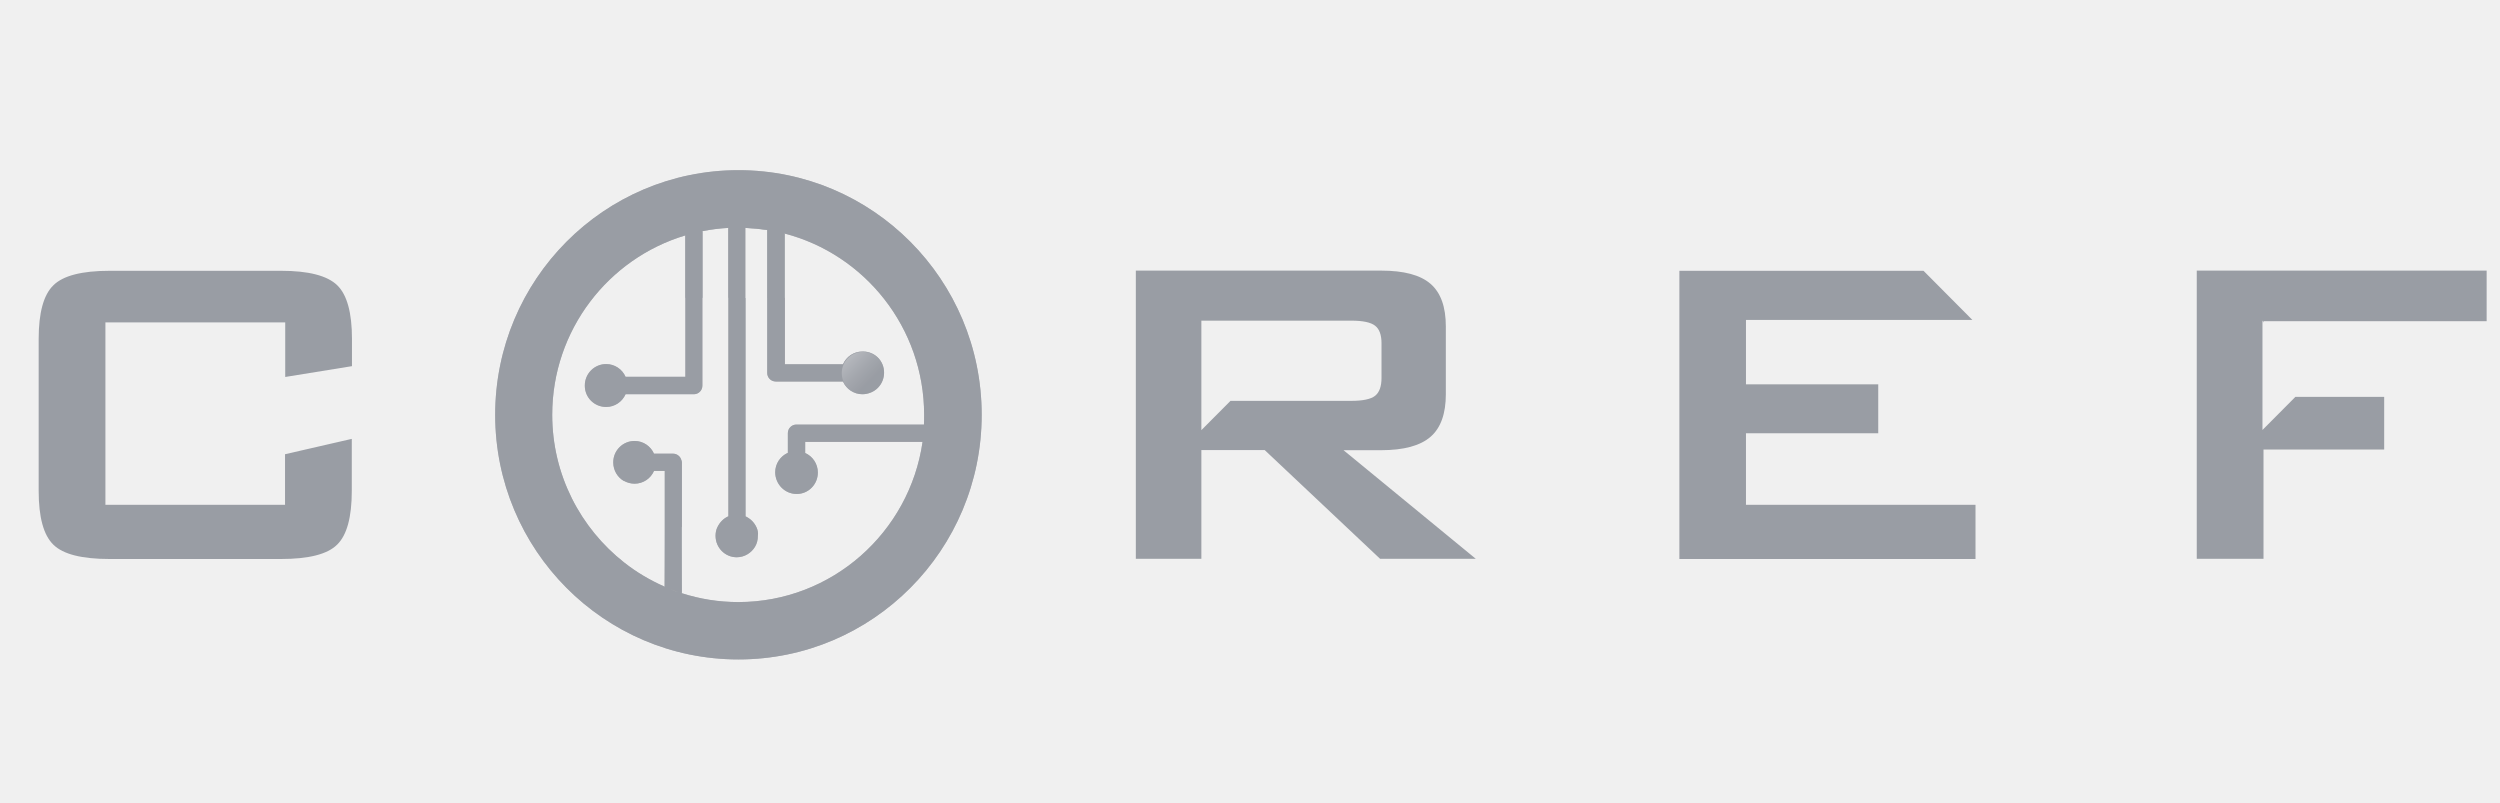
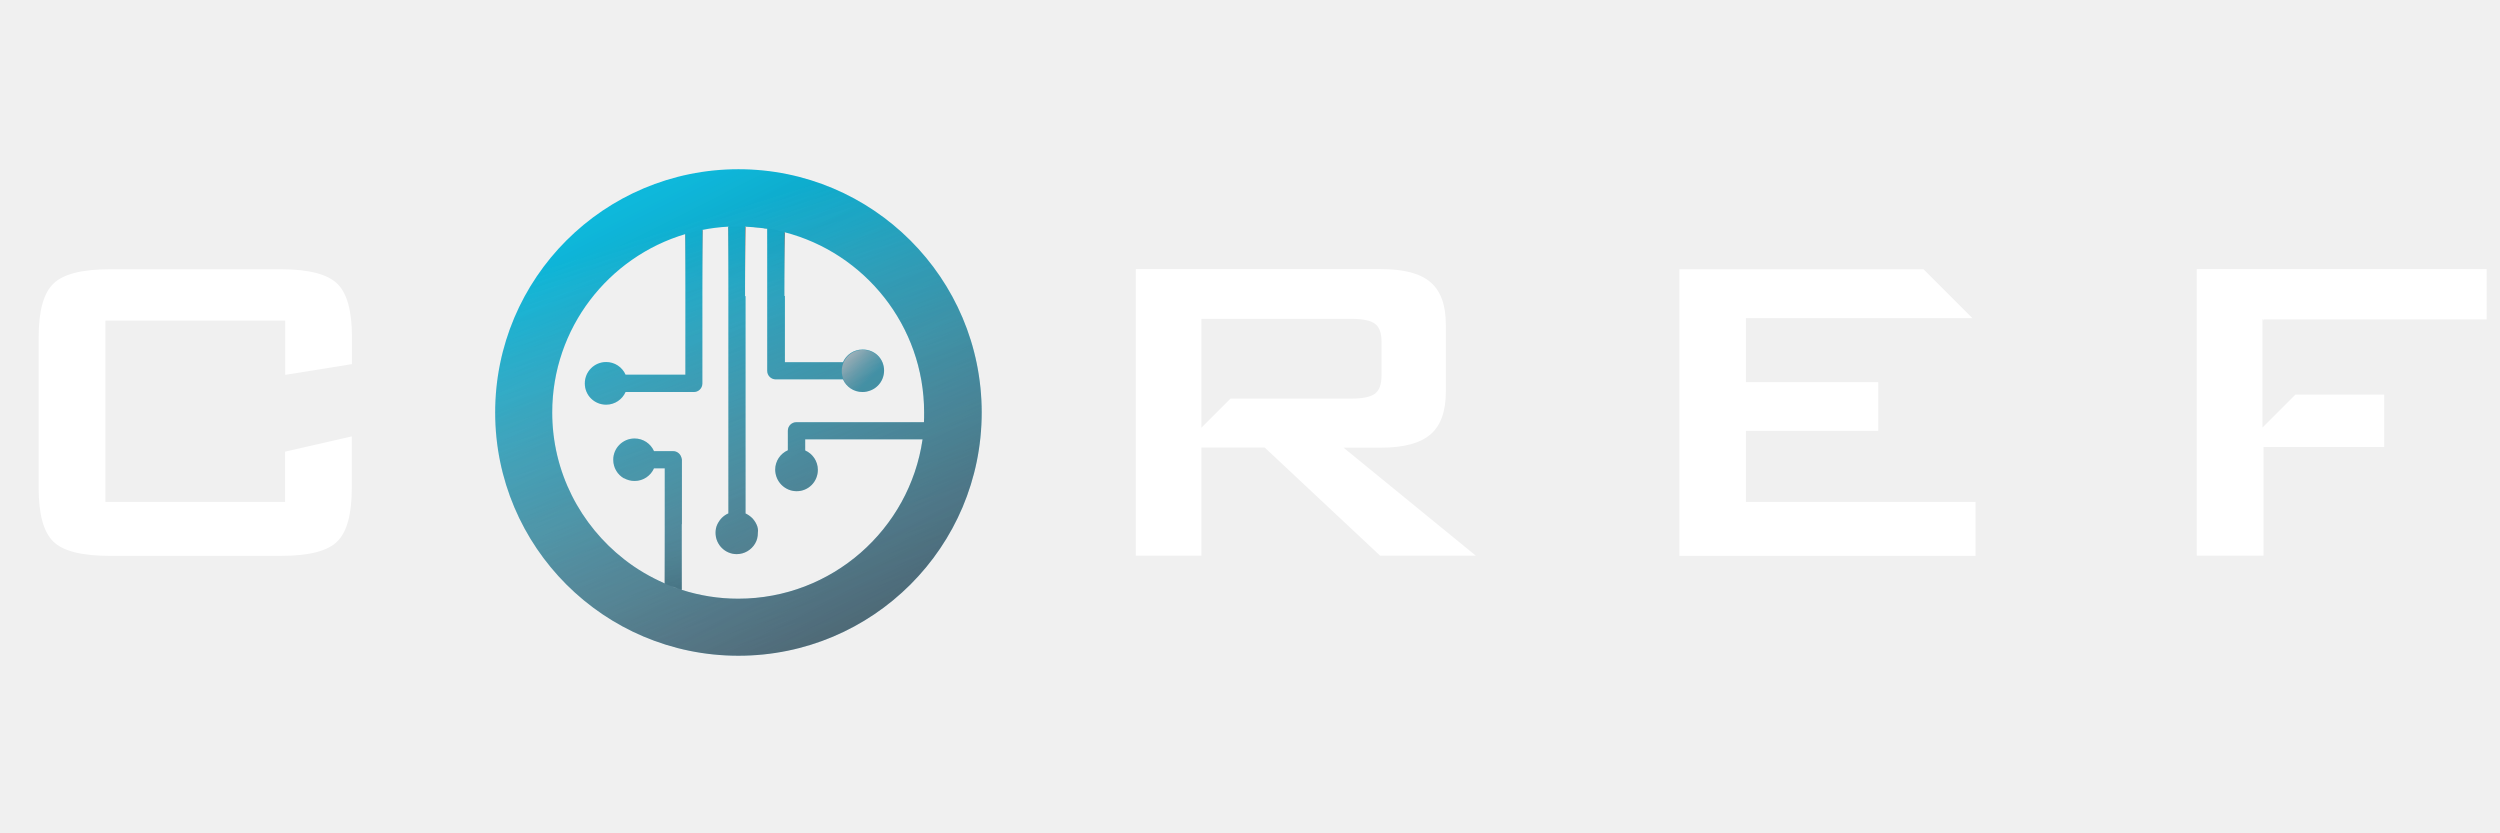
- <svg xmlns="http://www.w3.org/2000/svg" width="100%" height="100%" viewBox="0 0 218 70" fill="none">
-   <path opacity="0.8" d="M59.765 20.526C59.765 20.526 60.34 20.344 61.262 20.176V25.969H59.765V20.526Z" fill="#999da4" />
-   <path opacity="0.8" d="M68.443 20.374V25.969H66.947V20.055C66.312 19.948 65.677 19.887 65.011 19.872V25.969H63.515V19.903C65.011 19.796 66.78 19.857 68.443 20.374Z" fill="#999da4" />
-   <path opacity="0.4" d="M59.448 45.978V51.695C59.297 51.65 59.145 51.619 58.994 51.574C58.934 51.558 58.888 51.543 58.843 51.528C58.661 51.467 58.48 51.391 58.299 51.315C58.283 51.315 58.268 51.3 58.253 51.3C58.147 51.254 58.057 51.209 57.951 51.148V45.963H59.448V45.978Z" fill="url(#paint0_linear_4_6)" />
-   <path d="M52.856 35.472C53.874 35.472 54.7 34.642 54.7 33.617C54.7 32.593 53.874 31.762 52.856 31.762C51.837 31.762 51.011 32.593 51.011 33.617C51.011 34.642 51.837 35.472 52.856 35.472Z" fill="url(#paint1_linear_4_6)" />
-   <path d="M69.472 43.074C70.49 43.074 71.316 42.244 71.316 41.219C71.316 40.195 70.49 39.364 69.472 39.364C68.453 39.364 67.627 40.195 67.627 41.219C67.627 42.244 68.453 43.074 69.472 43.074Z" fill="url(#paint2_linear_4_6)" />
-   <path d="M64.24 48.609C65.259 48.609 66.085 47.778 66.085 46.754C66.085 45.729 65.259 44.899 64.24 44.899C63.222 44.899 62.396 45.729 62.396 46.754C62.396 47.778 63.222 48.609 64.24 48.609Z" fill="url(#paint3_linear_4_6)" />
-   <path d="M55.32 42.208C56.339 42.208 57.165 41.377 57.165 40.353C57.165 39.328 56.339 38.498 55.32 38.498C54.301 38.498 53.476 39.328 53.476 40.353C53.476 41.377 54.301 42.208 55.32 42.208Z" fill="url(#paint4_linear_4_6)" />
-   <path d="M59.1 51.604C59.07 51.589 59.024 51.589 58.994 51.574C58.934 51.558 58.888 51.543 58.843 51.528C59.039 51.604 59.251 51.68 59.448 51.726V51.695C59.327 51.665 59.221 51.634 59.1 51.604ZM59.417 40.125C59.327 39.805 59.039 39.562 58.707 39.562H57.029C56.741 38.908 56.091 38.452 55.335 38.452C54.307 38.452 53.476 39.288 53.476 40.307C53.476 41.006 53.854 41.615 54.413 41.934C54.685 42.086 55.003 42.177 55.335 42.177C56.091 42.177 56.741 41.721 57.029 41.067H57.966V45.963H59.463V40.307C59.448 40.261 59.448 40.185 59.417 40.125ZM75.247 30.652C74.491 30.652 73.841 31.108 73.554 31.762H68.443V25.954H66.947V32.507C66.947 32.918 67.279 33.252 67.688 33.252H73.554C73.841 33.906 74.491 34.362 75.247 34.362C76.275 34.362 77.091 33.526 77.091 32.492C77.091 31.458 76.275 30.652 75.247 30.652ZM65.964 45.978C65.767 45.553 65.435 45.218 65.011 45.036V25.969H63.515V45.036C63.091 45.218 62.759 45.568 62.562 45.978C62.547 45.993 62.547 46.024 62.532 46.039C62.441 46.252 62.396 46.48 62.396 46.723C62.396 47.757 63.227 48.593 64.24 48.593C64.921 48.593 65.525 48.213 65.843 47.666C66.009 47.392 66.085 47.073 66.085 46.723C66.13 46.465 66.07 46.206 65.964 45.978ZM59.765 25.969V32.872H54.549C54.262 32.218 53.612 31.762 52.856 31.762C51.828 31.762 50.996 32.598 50.996 33.632C50.996 34.666 51.828 35.487 52.856 35.487C53.612 35.487 54.262 35.031 54.549 34.377H60.506C60.914 34.377 61.247 34.043 61.247 33.632V25.984H59.765V25.969ZM59.1 51.604C59.07 51.589 59.024 51.589 58.994 51.574C58.934 51.558 58.888 51.543 58.843 51.528C59.039 51.604 59.251 51.68 59.448 51.726L59.1 51.604ZM75.247 30.652C74.491 30.652 73.841 31.108 73.554 31.762H68.443V25.954H66.947V32.507C66.947 32.918 67.279 33.252 67.688 33.252H73.554C73.841 33.906 74.491 34.362 75.247 34.362C76.275 34.362 77.091 33.526 77.091 32.492C77.091 31.458 76.275 30.652 75.247 30.652ZM65.964 45.978C65.767 45.553 65.435 45.218 65.011 45.036V25.969H63.515V45.036C63.091 45.218 62.759 45.568 62.562 45.978C62.547 45.993 62.547 46.024 62.532 46.039C62.441 46.252 62.396 46.48 62.396 46.723C62.396 47.757 63.227 48.593 64.24 48.593C64.921 48.593 65.525 48.213 65.843 47.666C66.009 47.392 66.085 47.073 66.085 46.723C66.13 46.465 66.07 46.206 65.964 45.978ZM59.765 25.969V32.872H54.549C54.262 32.218 53.612 31.762 52.856 31.762C51.828 31.762 50.996 32.598 50.996 33.632C50.996 34.666 51.828 35.487 52.856 35.487C53.612 35.487 54.262 35.031 54.549 34.377H60.506C60.914 34.377 61.247 34.043 61.247 33.632V25.984H59.765V25.969ZM58.525 51.391L59.1 51.604L59.448 51.726V51.391H58.525ZM58.707 39.577H57.029C56.741 38.923 56.091 38.467 55.335 38.467C54.307 38.467 53.476 39.303 53.476 40.322C53.476 41.022 53.854 41.63 54.413 41.949V40.14H59.417C59.342 39.805 59.055 39.577 58.707 39.577ZM64.392 14.839C52.674 14.839 43.18 24.388 43.18 36.171C43.18 47.955 52.674 57.503 64.392 57.503C76.109 57.503 85.603 47.955 85.603 36.171C85.603 24.388 76.094 14.839 64.392 14.839ZM58.51 51.391C58.435 51.361 58.374 51.346 58.299 51.315L58.51 51.391L59.1 51.604C59.07 51.589 59.024 51.589 58.994 51.574C58.934 51.558 58.888 51.543 58.843 51.528C58.722 51.482 58.616 51.437 58.51 51.391ZM69.472 43.074C70.5 43.074 71.316 42.238 71.316 41.204C71.316 40.444 70.862 39.79 70.212 39.501V38.528H80.448C79.314 46.419 72.541 52.501 64.376 52.501C62.653 52.501 61.005 52.227 59.448 51.726V40.322C59.448 40.246 59.433 40.185 59.417 40.125C59.327 39.805 59.039 39.562 58.707 39.562H57.029C56.741 38.908 56.091 38.452 55.335 38.452C54.307 38.452 53.476 39.288 53.476 40.307C53.476 41.006 53.854 41.615 54.413 41.934C54.685 42.086 55.003 42.177 55.335 42.177C56.091 42.177 56.741 41.721 57.029 41.067H57.966V51.163C56.696 50.6 55.502 49.901 54.428 49.05C50.618 46.054 48.154 41.402 48.154 36.171C48.154 28.782 53.052 22.533 59.765 20.526V32.857H54.549C54.262 32.203 53.612 31.747 52.856 31.747C51.828 31.747 50.996 32.583 50.996 33.617C50.996 34.651 51.828 35.472 52.856 35.472C53.612 35.472 54.262 35.016 54.549 34.362H60.506C60.914 34.362 61.247 34.028 61.247 33.617V20.161C61.988 20.009 62.744 19.918 63.515 19.872V45.02C63.091 45.203 62.759 45.553 62.562 45.963C62.547 45.978 62.547 46.009 62.532 46.024C62.441 46.237 62.396 46.465 62.396 46.708C62.396 47.742 63.227 48.578 64.24 48.578C64.921 48.578 65.525 48.198 65.843 47.651C66.009 47.377 66.085 47.058 66.085 46.708C66.085 46.434 66.024 46.176 65.919 45.948C65.722 45.522 65.389 45.188 64.966 45.005V19.872C65.616 19.903 66.266 19.963 66.901 20.055V32.522C66.901 32.933 67.234 33.267 67.642 33.267H73.508C73.796 33.921 74.446 34.377 75.202 34.377C76.23 34.377 77.046 33.541 77.046 32.507C77.046 31.473 76.215 30.652 75.202 30.652C74.446 30.652 73.796 31.108 73.508 31.762H68.398V20.359C75.398 22.168 80.584 28.569 80.584 36.171C80.584 36.46 80.584 36.749 80.569 37.023H69.441C69.033 37.023 68.701 37.357 68.701 37.768V39.486C68.05 39.775 67.597 40.429 67.597 41.189C67.612 42.238 68.443 43.074 69.472 43.074ZM58.707 39.577H57.029C56.741 38.923 56.091 38.467 55.335 38.467C54.307 38.467 53.476 39.303 53.476 40.322C53.476 41.022 53.854 41.63 54.413 41.949V40.14H59.417C59.342 39.805 59.055 39.577 58.707 39.577ZM58.525 51.391L59.1 51.604L59.448 51.726V51.391H58.525ZM59.765 25.969V32.872H54.549C54.262 32.218 53.612 31.762 52.856 31.762C51.828 31.762 50.996 32.598 50.996 33.632C50.996 34.666 51.828 35.487 52.856 35.487C53.612 35.487 54.262 35.031 54.549 34.377H60.506C60.914 34.377 61.247 34.043 61.247 33.632V25.984H59.765V25.969ZM65.964 45.978C65.767 45.553 65.435 45.218 65.011 45.036V25.969H63.515V45.036C63.091 45.218 62.759 45.568 62.562 45.978C62.547 45.993 62.547 46.024 62.532 46.039C62.441 46.252 62.396 46.48 62.396 46.723C62.396 47.757 63.227 48.593 64.24 48.593C64.921 48.593 65.525 48.213 65.843 47.666C66.009 47.392 66.085 47.073 66.085 46.723C66.13 46.465 66.07 46.206 65.964 45.978ZM75.247 30.652C74.491 30.652 73.841 31.108 73.554 31.762H68.443V25.954H66.947V32.507C66.947 32.918 67.279 33.252 67.688 33.252H73.554C73.841 33.906 74.491 34.362 75.247 34.362C76.275 34.362 77.091 33.526 77.091 32.492C77.091 31.458 76.275 30.652 75.247 30.652ZM59.765 25.969V32.872H54.549C54.262 32.218 53.612 31.762 52.856 31.762C51.828 31.762 50.996 32.598 50.996 33.632C50.996 34.666 51.828 35.487 52.856 35.487C53.612 35.487 54.262 35.031 54.549 34.377H60.506C60.914 34.377 61.247 34.043 61.247 33.632V25.984H59.765V25.969ZM65.964 45.978C65.767 45.553 65.435 45.218 65.011 45.036V25.969H63.515V45.036C63.091 45.218 62.759 45.568 62.562 45.978C62.547 45.993 62.547 46.024 62.532 46.039C62.441 46.252 62.396 46.48 62.396 46.723C62.396 47.757 63.227 48.593 64.24 48.593C64.921 48.593 65.525 48.213 65.843 47.666C66.009 47.392 66.085 47.073 66.085 46.723C66.13 46.465 66.07 46.206 65.964 45.978ZM75.247 30.652C74.491 30.652 73.841 31.108 73.554 31.762H68.443V25.954H66.947V32.507C66.947 32.918 67.279 33.252 67.688 33.252H73.554C73.841 33.906 74.491 34.362 75.247 34.362C76.275 34.362 77.091 33.526 77.091 32.492C77.091 31.458 76.275 30.652 75.247 30.652ZM59.417 40.125C59.327 39.805 59.039 39.562 58.707 39.562H57.029C56.741 38.908 56.091 38.452 55.335 38.452C54.307 38.452 53.476 39.288 53.476 40.307C53.476 41.006 53.854 41.615 54.413 41.934C54.685 42.086 55.003 42.177 55.335 42.177C56.091 42.177 56.741 41.721 57.029 41.067H57.966V45.963H59.463V40.307C59.448 40.261 59.448 40.185 59.417 40.125ZM59.1 51.604C59.07 51.589 59.024 51.589 58.994 51.574C58.934 51.558 58.888 51.543 58.843 51.528C59.039 51.604 59.251 51.68 59.448 51.726V51.695C59.327 51.665 59.221 51.634 59.1 51.604Z" fill="#999da4" />
-   <path d="M75.247 34.392C76.266 34.392 77.091 33.562 77.091 32.538C77.091 31.513 76.266 30.683 75.247 30.683C74.228 30.683 73.403 31.513 73.403 32.538C73.403 33.562 74.228 34.392 75.247 34.392Z" fill="url(#paint5_linear_4_6)" />
-   <path d="M30.692 31.929V29.557C30.692 27.277 30.268 25.711 29.406 24.875C28.545 24.038 26.912 23.613 24.508 23.613H9.57C7.136 23.613 5.503 24.038 4.657 24.875C3.795 25.711 3.372 27.277 3.372 29.557V42.8C3.372 45.096 3.795 46.663 4.657 47.499C5.503 48.335 7.151 48.745 9.57 48.745H24.493C26.912 48.745 28.545 48.335 29.391 47.499C30.253 46.663 30.676 45.096 30.676 42.8V38.27L24.855 39.608V44.017H9.192V28.113H24.871V32.872L30.692 31.929ZM117.157 39.258H120.422C122.418 39.258 123.854 38.863 124.746 38.087C125.638 37.312 126.077 36.065 126.077 34.377V28.478C126.077 26.76 125.638 25.528 124.746 24.753C123.854 23.977 122.418 23.597 120.422 23.597H99.044V48.73H104.759V39.243H110.278L120.347 48.73H128.692L117.157 39.258ZM107.299 34.955L104.759 37.509V27.961H117.837C118.85 27.961 119.545 28.113 119.908 28.402C120.286 28.691 120.468 29.208 120.468 29.938V32.948C120.468 33.693 120.286 34.21 119.908 34.514C119.545 34.803 118.85 34.955 117.837 34.955H107.299ZM152.248 44.017V37.783H163.783V33.511H152.248V27.9H171.993L167.73 23.613H146.442V48.745H172.265V44.017H152.248ZM197.378 28.128V28.007H216.836V23.597H191.557V48.73H197.378V39.197H207.901V34.605H200.16L197.287 37.494V27.946L197.378 28.128Z" fill="#999da4" />
-   <mask id="mask0_4_6" style="mask-type:luminance" maskUnits="userSpaceOnUse" x="43" y="14" width="43" height="44">
-     <path d="M59.1 51.604C59.07 51.589 59.024 51.589 58.994 51.574C58.934 51.558 58.888 51.543 58.843 51.528C59.039 51.604 59.251 51.68 59.448 51.726V51.695C59.327 51.665 59.221 51.634 59.1 51.604ZM59.417 40.125C59.327 39.805 59.039 39.562 58.707 39.562H57.029C56.741 38.908 56.091 38.452 55.335 38.452C54.307 38.452 53.476 39.288 53.476 40.307C53.476 41.006 53.854 41.615 54.413 41.934C54.685 42.086 55.003 42.177 55.335 42.177C56.091 42.177 56.741 41.721 57.029 41.067H57.966V45.963H59.463V40.307C59.448 40.261 59.448 40.185 59.417 40.125ZM75.247 30.652C74.491 30.652 73.841 31.108 73.554 31.762H68.443V25.954H66.947V32.507C66.947 32.918 67.279 33.252 67.688 33.252H73.554C73.841 33.906 74.491 34.362 75.247 34.362C76.275 34.362 77.091 33.526 77.091 32.492C77.091 31.458 76.275 30.652 75.247 30.652ZM65.964 45.978C65.767 45.553 65.435 45.218 65.011 45.036V25.969H63.515V45.036C63.091 45.218 62.759 45.568 62.562 45.978C62.547 45.993 62.547 46.024 62.532 46.039C62.441 46.252 62.396 46.48 62.396 46.723C62.396 47.757 63.227 48.593 64.24 48.593C64.921 48.593 65.525 48.213 65.843 47.666C66.009 47.392 66.085 47.073 66.085 46.723C66.13 46.465 66.07 46.206 65.964 45.978ZM59.765 25.969V32.872H54.549C54.262 32.218 53.612 31.762 52.856 31.762C51.828 31.762 50.996 32.598 50.996 33.632C50.996 34.666 51.828 35.487 52.856 35.487C53.612 35.487 54.262 35.031 54.549 34.377H60.506C60.914 34.377 61.247 34.043 61.247 33.632V25.984H59.765V25.969ZM59.1 51.604C59.07 51.589 59.024 51.589 58.994 51.574C58.934 51.558 58.888 51.543 58.843 51.528C59.039 51.604 59.251 51.68 59.448 51.726L59.1 51.604ZM75.247 30.652C74.491 30.652 73.841 31.108 73.554 31.762H68.443V25.954H66.947V32.507C66.947 32.918 67.279 33.252 67.688 33.252H73.554C73.841 33.906 74.491 34.362 75.247 34.362C76.275 34.362 77.091 33.526 77.091 32.492C77.091 31.458 76.275 30.652 75.247 30.652ZM65.964 45.978C65.767 45.553 65.435 45.218 65.011 45.036V25.969H63.515V45.036C63.091 45.218 62.759 45.568 62.562 45.978C62.547 45.993 62.547 46.024 62.532 46.039C62.441 46.252 62.396 46.48 62.396 46.723C62.396 47.757 63.227 48.593 64.24 48.593C64.921 48.593 65.525 48.213 65.843 47.666C66.009 47.392 66.085 47.073 66.085 46.723C66.13 46.465 66.07 46.206 65.964 45.978ZM59.765 25.969V32.872H54.549C54.262 32.218 53.612 31.762 52.856 31.762C51.828 31.762 50.996 32.598 50.996 33.632C50.996 34.666 51.828 35.487 52.856 35.487C53.612 35.487 54.262 35.031 54.549 34.377H60.506C60.914 34.377 61.247 34.043 61.247 33.632V25.984H59.765V25.969ZM58.525 51.391L59.1 51.604L59.448 51.726V51.391H58.525ZM58.707 39.577H57.029C56.741 38.923 56.091 38.467 55.335 38.467C54.307 38.467 53.476 39.303 53.476 40.322C53.476 41.022 53.854 41.63 54.413 41.949V40.14H59.417C59.342 39.805 59.055 39.577 58.707 39.577ZM64.392 14.839C52.674 14.839 43.18 24.388 43.18 36.171C43.18 47.955 52.674 57.503 64.392 57.503C76.109 57.503 85.603 47.955 85.603 36.171C85.603 24.388 76.094 14.839 64.392 14.839ZM58.51 51.391C58.435 51.361 58.374 51.346 58.299 51.315L58.51 51.391L59.1 51.604C59.07 51.589 59.024 51.589 58.994 51.574C58.934 51.558 58.888 51.543 58.843 51.528C58.722 51.482 58.616 51.437 58.51 51.391ZM69.472 43.074C70.5 43.074 71.316 42.238 71.316 41.204C71.316 40.444 70.862 39.79 70.212 39.501V38.528H80.448C79.314 46.419 72.541 52.501 64.376 52.501C62.653 52.501 61.005 52.227 59.448 51.726V40.322C59.448 40.246 59.433 40.185 59.417 40.125C59.327 39.805 59.039 39.562 58.707 39.562H57.029C56.741 38.908 56.091 38.452 55.335 38.452C54.307 38.452 53.476 39.288 53.476 40.307C53.476 41.006 53.854 41.615 54.413 41.934C54.685 42.086 55.003 42.177 55.335 42.177C56.091 42.177 56.741 41.721 57.029 41.067H57.966V51.163C56.696 50.6 55.502 49.901 54.428 49.05C50.618 46.054 48.154 41.402 48.154 36.171C48.154 28.782 53.052 22.533 59.765 20.526V32.857H54.549C54.262 32.203 53.612 31.747 52.856 31.747C51.828 31.747 50.996 32.583 50.996 33.617C50.996 34.651 51.828 35.472 52.856 35.472C53.612 35.472 54.262 35.016 54.549 34.362H60.506C60.914 34.362 61.247 34.028 61.247 33.617V20.161C61.988 20.009 62.744 19.918 63.515 19.872V45.02C63.091 45.203 62.759 45.553 62.562 45.963C62.547 45.978 62.547 46.009 62.532 46.024C62.441 46.237 62.396 46.465 62.396 46.708C62.396 47.742 63.227 48.578 64.24 48.578C64.921 48.578 65.525 48.198 65.843 47.651C66.009 47.377 66.085 47.058 66.085 46.708C66.085 46.434 66.024 46.176 65.919 45.948C65.722 45.522 65.389 45.188 64.966 45.005V19.872C65.616 19.903 66.266 19.963 66.901 20.055V32.522C66.901 32.933 67.234 33.267 67.642 33.267H73.508C73.796 33.921 74.446 34.377 75.202 34.377C76.23 34.377 77.046 33.541 77.046 32.507C77.046 31.473 76.215 30.652 75.202 30.652C74.446 30.652 73.796 31.108 73.508 31.762H68.398V20.359C75.398 22.168 80.584 28.569 80.584 36.171C80.584 36.46 80.584 36.749 80.569 37.023H69.441C69.033 37.023 68.701 37.357 68.701 37.768V39.486C68.05 39.775 67.597 40.429 67.597 41.189C67.612 42.238 68.443 43.074 69.472 43.074ZM58.707 39.577H57.029C56.741 38.923 56.091 38.467 55.335 38.467C54.307 38.467 53.476 39.303 53.476 40.322C53.476 41.022 53.854 41.63 54.413 41.949V40.14H59.417C59.342 39.805 59.055 39.577 58.707 39.577ZM58.525 51.391L59.1 51.604L59.448 51.726V51.391H58.525ZM59.765 25.969V32.872H54.549C54.262 32.218 53.612 31.762 52.856 31.762C51.828 31.762 50.996 32.598 50.996 33.632C50.996 34.666 51.828 35.487 52.856 35.487C53.612 35.487 54.262 35.031 54.549 34.377H60.506C60.914 34.377 61.247 34.043 61.247 33.632V25.984H59.765V25.969ZM65.964 45.978C65.767 45.553 65.435 45.218 65.011 45.036V25.969H63.515V45.036C63.091 45.218 62.759 45.568 62.562 45.978C62.547 45.993 62.547 46.024 62.532 46.039C62.441 46.252 62.396 46.48 62.396 46.723C62.396 47.757 63.227 48.593 64.24 48.593C64.921 48.593 65.525 48.213 65.843 47.666C66.009 47.392 66.085 47.073 66.085 46.723C66.13 46.465 66.07 46.206 65.964 45.978ZM75.247 30.652C74.491 30.652 73.841 31.108 73.554 31.762H68.443V25.954H66.947V32.507C66.947 32.918 67.279 33.252 67.688 33.252H73.554C73.841 33.906 74.491 34.362 75.247 34.362C76.275 34.362 77.091 33.526 77.091 32.492C77.091 31.458 76.275 30.652 75.247 30.652ZM59.765 25.969V32.872H54.549C54.262 32.218 53.612 31.762 52.856 31.762C51.828 31.762 50.996 32.598 50.996 33.632C50.996 34.666 51.828 35.487 52.856 35.487C53.612 35.487 54.262 35.031 54.549 34.377H60.506C60.914 34.377 61.247 34.043 61.247 33.632V25.984H59.765V25.969ZM65.964 45.978C65.767 45.553 65.435 45.218 65.011 45.036V25.969H63.515V45.036C63.091 45.218 62.759 45.568 62.562 45.978C62.547 45.993 62.547 46.024 62.532 46.039C62.441 46.252 62.396 46.48 62.396 46.723C62.396 47.757 63.227 48.593 64.24 48.593C64.921 48.593 65.525 48.213 65.843 47.666C66.009 47.392 66.085 47.073 66.085 46.723C66.13 46.465 66.07 46.206 65.964 45.978ZM75.247 30.652C74.491 30.652 73.841 31.108 73.554 31.762H68.443V25.954H66.947V32.507C66.947 32.918 67.279 33.252 67.688 33.252H73.554C73.841 33.906 74.491 34.362 75.247 34.362C76.275 34.362 77.091 33.526 77.091 32.492C77.091 31.458 76.275 30.652 75.247 30.652ZM59.417 40.125C59.327 39.805 59.039 39.562 58.707 39.562H57.029C56.741 38.908 56.091 38.452 55.335 38.452C54.307 38.452 53.476 39.288 53.476 40.307C53.476 41.006 53.854 41.615 54.413 41.934C54.685 42.086 55.003 42.177 55.335 42.177C56.091 42.177 56.741 41.721 57.029 41.067H57.966V45.963H59.463V40.307C59.448 40.261 59.448 40.185 59.417 40.125ZM59.1 51.604C59.07 51.589 59.024 51.589 58.994 51.574C58.934 51.558 58.888 51.543 58.843 51.528C59.039 51.604 59.251 51.68 59.448 51.726V51.695C59.327 51.665 59.221 51.634 59.1 51.604Z" fill="white" />
-   </mask>
-   <g mask="url(#mask0_4_6)">
-     <path opacity="0.6" d="M38.841 59.906H87.992C92.059 59.906 95.355 56.591 95.355 52.501V18.549C95.355 14.459 92.059 11.145 87.992 11.145H38.841C34.774 11.145 31.478 14.459 31.478 18.549V52.501C31.478 56.591 34.774 59.906 38.841 59.906Z" fill="#999da4" />
+ <svg xmlns="http://www.w3.org/2000/svg" xmlns:xlink="http://www.w3.org/1999/xlink" class="splash-logo" xml:space="preserve" viewBox="0 0 1441.9 480">
+   <style>.st9{fill:#fff}</style>
+   <g id="Layer_1">
+     <linearGradient id="SVGID_1_" x1="400.192" x2="400.192" y1="130.237" y2="165.703" gradientUnits="userSpaceOnUse">
+       <stop offset="0" stop-color="#1d1d1b">
+       </stop>
+       <stop offset="1" stop-color="#dcdfe4" stop-opacity=".25">
+       </stop>
+     </linearGradient>
+     <path fill="url(#SVGID_1_)" d="M395.3 135s3.8-1.2 9.9-2.3v38.1h-9.9V135z" opacity=".8">
+     </path>
+     <linearGradient id="SVGID_00000088090513436963188230000015830889823297118094_" x1="436.421" x2="436.421" y1="127.962" y2="165.418" gradientUnits="userSpaceOnUse">
+       <stop offset="0" stop-color="#1d1d1b">
+       </stop>
+       <stop offset="1" stop-color="#dcdfe4" stop-opacity=".25">
+       </stop>
+     </linearGradient>
+     <path fill="url(#SVGID_00000088090513436963188230000015830889823297118094_)" d="M452.7 134v36.8h-9.9v-38.9c-4.2-.7-8.4-1.1-12.8-1.2v40.1h-9.9v-39.9c9.9-.7 21.6-.3 32.6 3.1z" opacity=".8">
+     </path>
+     <linearGradient id="SVGID_00000090992995767004494610000016496833662917673860_" x1="388.28" x2="388.28" y1="343.748" y2="306.216" gradientUnits="userSpaceOnUse">
+       <stop offset="0" stop-color="#1d1d1b">
+       </stop>
+       <stop offset="1" stop-color="#dcdfe4" stop-opacity=".25">
+       </stop>
+     </linearGradient>
+     <path fill="url(#SVGID_00000090992995767004494610000016496833662917673860_)" d="M393.2 302.4V340c-1-.3-2-.5-3-.8-.4-.1-.7-.2-1-.3-1.2-.4-2.4-.9-3.6-1.4-.1 0-.2-.1-.3-.1-.7-.3-1.3-.6-2-1v-34.1h9.9z" opacity=".4">
+     </path>
+     <linearGradient id="SVGID_00000000212849040479905670000010894911573907511996_" x1="337.669" x2="354.002" y1="209.125" y2="225.459" gradientUnits="userSpaceOnUse">
+       <stop offset="0" stop-color="#fff">
+       </stop>
+       <stop offset=".605" stop-color="#e7e8ec" stop-opacity=".395">
+       </stop>
+       <stop offset="1" stop-color="#dcdfe4" stop-opacity="0">
+       </stop>
+     </linearGradient>
+     <circle cx="349.6" cy="221.1" r="12.2" fill="url(#SVGID_00000000212849040479905670000010894911573907511996_)">
+     </circle>
+     <linearGradient id="SVGID_00000145030009700482675510000008338450872874879657_" x1="447.548" x2="463.882" y1="259.115" y2="275.448" gradientUnits="userSpaceOnUse">
+       <stop offset="0" stop-color="#fff">
+       </stop>
+       <stop offset=".229" stop-color="#f3f4f6" stop-opacity=".771">
+       </stop>
+       <stop offset=".67" stop-color="#e2e4e8" stop-opacity=".33">
+       </stop>
+       <stop offset="1" stop-color="#dcdfe4" stop-opacity="0">
+       </stop>
+     </linearGradient>
+     <circle cx="459.5" cy="271.1" r="12.2" fill="url(#SVGID_00000145030009700482675510000008338450872874879657_)">
+     </circle>
+     <linearGradient id="SVGID_00000038402977546234591350000002427525563298450325_" x1="412.916" x2="429.25" y1="295.498" y2="311.832" gradientUnits="userSpaceOnUse">
+       <stop offset="0" stop-color="#fff">
+       </stop>
+       <stop offset=".229" stop-color="#f3f4f6" stop-opacity=".771">
+       </stop>
+       <stop offset=".67" stop-color="#e2e4e8" stop-opacity=".33">
+       </stop>
+       <stop offset="1" stop-color="#dcdfe4" stop-opacity="0">
+       </stop>
+     </linearGradient>
+     <circle cx="424.9" cy="307.5" r="12.2" fill="url(#SVGID_00000038402977546234591350000002427525563298450325_)">
+     </circle>
+     <linearGradient id="SVGID_00000124872641491890415630000003153175296637239168_" x1="353.963" x2="370.297" y1="253.472" y2="269.806" gradientUnits="userSpaceOnUse">
+       <stop offset="0" stop-color="#fff">
+       </stop>
+       <stop offset=".229" stop-color="#f3f4f6" stop-opacity=".771">
+       </stop>
+       <stop offset=".67" stop-color="#e2e4e8" stop-opacity=".33">
+       </stop>
+       <stop offset="1" stop-color="#dcdfe4" stop-opacity="0">
+       </stop>
+     </linearGradient>
+     <circle cx="365.9" cy="265.4" r="12.2" fill="url(#SVGID_00000124872641491890415630000003153175296637239168_)">
+     </circle>
+     <linearGradient id="SVGID_00000084492048516312510280000010958016349508207767_" x1="391.563" x2="547.596" y1="129.722" y2="622.297" gradientUnits="userSpaceOnUse">
+       <stop offset="0" stop-color="#0eb8db">
+       </stop>
+       <stop offset="1" stop-color="#dcdfe4" stop-opacity=".25">
+       </stop>
+     </linearGradient>
+     <path fill="url(#SVGID_00000084492048516312510280000010958016349508207767_)" d="M390.9 339.4c-.2-.1-.5-.1-.7-.2-.4-.1-.7-.2-1-.3 1.3.5 2.7 1 4 1.3v-.2c-.8-.2-1.5-.4-2.3-.6zm2.1-75.5c-.6-2.1-2.5-3.7-4.7-3.7h-11.1c-1.9-4.3-6.2-7.3-11.2-7.3-6.8 0-12.3 5.5-12.3 12.2 0 4.6 2.5 8.6 6.2 10.7 1.8 1 3.9 1.6 6.1 1.6 5 0 9.3-3 11.2-7.3h6.2v32.2h9.9v-37.2c-.1-.3-.1-.8-.3-1.2zm104.7-62.3c-5 0-9.3 3-11.2 7.3h-33.8v-38.2h-9.9v43.1c0 2.7 2.2 4.9 4.9 4.9h38.8c1.9 4.3 6.2 7.3 11.2 7.3 6.8 0 12.2-5.5 12.2-12.3s-5.4-12.1-12.2-12.1zm-61.4 100.8c-1.3-2.8-3.5-5-6.3-6.2V170.8h-9.9v125.4c-2.8 1.2-5 3.5-6.3 6.2-.1.1-.1.3-.2.4-.6 1.4-.9 2.9-.9 4.5 0 6.8 5.5 12.3 12.2 12.3 4.5 0 8.5-2.5 10.6-6.1 1.1-1.8 1.6-3.9 1.6-6.2.3-1.7-.1-3.4-.8-4.9zm-41-131.6v45.4h-34.5c-1.9-4.3-6.2-7.3-11.2-7.3-6.8 0-12.3 5.5-12.3 12.3s5.5 12.2 12.3 12.2c5 0 9.3-3 11.2-7.3h39.4c2.7 0 4.9-2.2 4.9-4.9v-50.3h-9.8zm-4.4 168.6c-.2-.1-.5-.1-.7-.2-.4-.1-.7-.2-1-.3 1.3.5 2.7 1 4 1.3l-2.3-.8zm106.8-137.8c-5 0-9.3 3-11.2 7.3h-33.8v-38.2h-9.9v43.1c0 2.7 2.2 4.9 4.9 4.9h38.8c1.9 4.3 6.2 7.3 11.2 7.3 6.8 0 12.2-5.5 12.2-12.3s-5.4-12.1-12.2-12.1zm-61.4 100.8c-1.3-2.8-3.5-5-6.3-6.2V170.8h-9.9v125.4c-2.8 1.2-5 3.5-6.3 6.2-.1.1-.1.3-.2.4-.6 1.4-.9 2.9-.9 4.5 0 6.8 5.5 12.3 12.2 12.3 4.5 0 8.5-2.5 10.6-6.1 1.1-1.8 1.6-3.9 1.6-6.2.3-1.7-.1-3.4-.8-4.9zm-41-131.6v45.4h-34.5c-1.9-4.3-6.2-7.3-11.2-7.3-6.8 0-12.3 5.5-12.3 12.3s5.5 12.2 12.3 12.2c5 0 9.3-3 11.2-7.3h39.4c2.7 0 4.9-2.2 4.9-4.9v-50.3h-9.8zM387.1 338l3.8 1.4 2.3.8V338h-6.1zm1.2-77.7h-11.1c-1.9-4.3-6.2-7.3-11.2-7.3-6.8 0-12.3 5.5-12.3 12.2 0 4.6 2.5 8.6 6.2 10.7V264H393c-.5-2.2-2.4-3.7-4.7-3.7zm37.6-162.7c-77.5 0-140.3 62.8-140.3 140.3s62.8 140.3 140.3 140.3c77.5 0 140.3-62.8 140.3-140.3S503.3 97.6 425.9 97.6zM387 338c-.5-.2-.9-.3-1.4-.5l1.4.5 3.9 1.4c-.2-.1-.5-.1-.7-.2-.4-.1-.7-.2-1-.3-.8-.3-1.5-.6-2.2-.9zm72.5-54.7c6.8 0 12.2-5.5 12.2-12.3 0-5-3-9.3-7.3-11.2v-6.4h67.7c-7.5 51.9-52.3 91.9-106.3 91.9-11.4 0-22.3-1.8-32.6-5.1v-75c0-.5-.1-.9-.2-1.3-.6-2.1-2.5-3.7-4.7-3.7h-11.1c-1.9-4.3-6.2-7.3-11.2-7.3-6.8 0-12.3 5.5-12.3 12.2 0 4.6 2.5 8.6 6.2 10.7 1.8 1 3.9 1.6 6.1 1.6 5 0 9.3-3 11.2-7.3h6.2v66.4c-8.4-3.7-16.3-8.3-23.4-13.9-25.2-19.7-41.5-50.3-41.5-84.7 0-48.6 32.4-89.7 76.8-102.9v81.1h-34.5c-1.9-4.3-6.2-7.3-11.2-7.3-6.8 0-12.3 5.5-12.3 12.3s5.5 12.2 12.3 12.2c5 0 9.3-3 11.2-7.3h39.4c2.7 0 4.9-2.2 4.9-4.9v-88.5c4.9-1 9.9-1.6 15-1.9v165.4c-2.8 1.2-5 3.5-6.3 6.2-.1.1-.1.3-.2.4-.6 1.4-.9 2.9-.9 4.5 0 6.8 5.5 12.3 12.2 12.3 4.5 0 8.5-2.5 10.6-6.1 1.1-1.8 1.6-3.9 1.6-6.2 0-1.8-.4-3.5-1.1-5-1.3-2.8-3.5-5-6.3-6.2V130.7c4.3.2 8.6.6 12.8 1.2v82c0 2.7 2.2 4.9 4.9 4.9h38.8c1.9 4.3 6.2 7.3 11.2 7.3 6.8 0 12.2-5.5 12.2-12.3s-5.5-12.2-12.2-12.2c-5 0-9.3 3-11.2 7.3h-33.8v-75c46.3 11.9 80.6 54 80.6 104 0 1.9 0 3.8-.1 5.6h-73.6c-2.7 0-4.9 2.2-4.9 4.9v11.3c-4.3 1.9-7.3 6.2-7.3 11.2.1 6.9 5.6 12.4 12.4 12.4zm-71.2-23h-11.1c-1.9-4.3-6.2-7.3-11.2-7.3-6.8 0-12.3 5.5-12.3 12.2 0 4.6 2.5 8.6 6.2 10.7V264H393c-.5-2.2-2.4-3.7-4.7-3.7zm-1.2 77.7 3.8 1.4 2.3.8V338h-6.1zm8.2-167.2v45.4h-34.5c-1.9-4.3-6.2-7.3-11.2-7.3-6.8 0-12.3 5.5-12.3 12.3s5.5 12.2 12.3 12.2c5 0 9.3-3 11.2-7.3h39.4c2.7 0 4.9-2.2 4.9-4.9v-50.3h-9.8zm41 131.6c-1.3-2.8-3.5-5-6.3-6.2V170.8h-9.9v125.4c-2.8 1.2-5 3.5-6.3 6.2-.1.1-.1.3-.2.4-.6 1.4-.9 2.9-.9 4.5 0 6.8 5.5 12.3 12.2 12.3 4.5 0 8.5-2.5 10.6-6.1 1.1-1.8 1.6-3.9 1.6-6.2.3-1.7-.1-3.4-.8-4.9zm61.4-100.8c-5 0-9.3 3-11.2 7.3h-33.8v-38.2h-9.9v43.1c0 2.7 2.2 4.9 4.9 4.9h38.8c1.9 4.3 6.2 7.3 11.2 7.3 6.8 0 12.2-5.5 12.2-12.3s-5.4-12.1-12.2-12.1zm-102.4-30.8v45.4h-34.5c-1.9-4.3-6.2-7.3-11.2-7.3-6.8 0-12.3 5.5-12.3 12.3s5.5 12.2 12.3 12.2c5 0 9.3-3 11.2-7.3h39.4c2.7 0 4.9-2.2 4.9-4.9v-50.3h-9.8zm41 131.6c-1.3-2.8-3.5-5-6.3-6.2V170.8h-9.9v125.4c-2.8 1.2-5 3.5-6.3 6.2-.1.1-.1.3-.2.4-.6 1.4-.9 2.9-.9 4.5 0 6.8 5.5 12.3 12.2 12.3 4.5 0 8.5-2.5 10.6-6.1 1.1-1.8 1.6-3.9 1.6-6.2.3-1.7-.1-3.4-.8-4.9zm61.4-100.8c-5 0-9.3 3-11.2 7.3h-33.8v-38.2h-9.9v43.1c0 2.7 2.2 4.9 4.9 4.9h38.8c1.9 4.3 6.2 7.3 11.2 7.3 6.8 0 12.2-5.5 12.2-12.3s-5.4-12.1-12.2-12.1zM393 263.9c-.6-2.1-2.5-3.7-4.7-3.7h-11.1c-1.9-4.3-6.2-7.3-11.2-7.3-6.8 0-12.3 5.5-12.3 12.2 0 4.6 2.5 8.6 6.2 10.7 1.8 1 3.9 1.6 6.1 1.6 5 0 9.3-3 11.2-7.3h6.2v32.2h9.9v-37.2c-.1-.3-.1-.8-.3-1.2zm-2.1 75.5c-.2-.1-.5-.1-.7-.2-.4-.1-.7-.2-1-.3 1.3.5 2.7 1 4 1.3v-.2c-.8-.2-1.5-.4-2.3-.6z">
+     </path>
+     <linearGradient id="SVGID_00000176734413200368614710000006967424390594906552_" x1="485.755" x2="502.088" y1="202.031" y2="218.365" gradientUnits="userSpaceOnUse">
+       <stop offset="0" stop-color="#fff">
+       </stop>
+       <stop offset=".229" stop-color="#f3f4f6" stop-opacity=".771">
+       </stop>
+       <stop offset=".67" stop-color="#e2e4e8" stop-opacity=".33">
+       </stop>
+       <stop offset="1" stop-color="#dcdfe4" stop-opacity="0">
+       </stop>
+     </linearGradient>
+     <circle cx="497.7" cy="214" r="12.2" fill="url(#SVGID_00000176734413200368614710000006967424390594906552_)">
+     </circle>
+     <path d="M203 210v-15.6c0-15-2.8-25.3-8.5-30.8s-16.5-8.3-32.4-8.3H63.3c-16.1 0-26.9 2.8-32.5 8.3-5.7 5.5-8.5 15.8-8.5 30.8v87.1c0 15.1 2.8 25.4 8.5 30.9 5.6 5.5 16.5 8.2 32.5 8.2H162c16 0 26.8-2.7 32.4-8.2 5.7-5.5 8.5-15.8 8.5-30.9v-29.8l-38.5 8.8v29H60.8V184.9h103.7v31.3L203 210zM774.9 258.2h21.6c13.2 0 22.7-2.6 28.6-7.7 5.9-5.1 8.8-13.3 8.8-24.4v-38.8c0-11.3-2.9-19.4-8.8-24.5-5.9-5.1-15.4-7.6-28.6-7.6H655.1v165.3h37.8v-62.4h36.5l66.6 62.4h55.2l-76.3-62.3zm-65.2-28.3-16.8 16.8v-62.8h86.5c6.7 0 11.3 1 13.7 2.9 2.5 1.9 3.7 5.3 3.7 10.1v19.8c0 4.9-1.2 8.3-3.7 10.3-2.4 1.9-7 2.9-13.7 2.9h-69.7zM1007 289.5v-41h76.3v-28.1H1007v-36.9h130.6l-28.2-28.2H968.6v165.3h170.8v-31.1H1007zM1305.5 185v-.8h128.7v-29H1267v165.3h38.5v-62.7h69.6v-30.2h-51.2l-19 19v-62.8l.6 1.2z" class="st9">
+     </path>
+     <defs>
+       <path id="SVGID_00000178925423944781698390000011526132253555131016_" d="M390.9 339.4c-.2-.1-.5-.1-.7-.2-.4-.1-.7-.2-1-.3 1.3.5 2.7 1 4 1.3v-.2c-.8-.2-1.5-.4-2.3-.6zm2.1-75.5c-.6-2.1-2.5-3.7-4.7-3.7h-11.1c-1.9-4.3-6.2-7.3-11.2-7.3-6.8 0-12.3 5.5-12.3 12.2 0 4.6 2.5 8.6 6.2 10.7 1.8 1 3.9 1.6 6.1 1.6 5 0 9.3-3 11.2-7.3h6.2v32.2h9.9v-37.2c-.1-.3-.1-.8-.3-1.2zm104.7-62.3c-5 0-9.3 3-11.2 7.3h-33.8v-38.2h-9.9v43.1c0 2.7 2.2 4.9 4.9 4.9h38.8c1.9 4.3 6.2 7.3 11.2 7.3 6.8 0 12.2-5.5 12.2-12.3s-5.4-12.1-12.2-12.1zm-61.4 100.8c-1.3-2.8-3.5-5-6.3-6.2V170.8h-9.9v125.4c-2.8 1.2-5 3.5-6.3 6.2-.1.1-.1.3-.2.4-.6 1.4-.9 2.9-.9 4.5 0 6.8 5.5 12.3 12.2 12.3 4.5 0 8.5-2.5 10.6-6.1 1.1-1.8 1.6-3.9 1.6-6.2.3-1.7-.1-3.4-.8-4.9zm-41-131.6v45.4h-34.5c-1.9-4.3-6.2-7.3-11.2-7.3-6.8 0-12.3 5.5-12.3 12.3s5.5 12.2 12.3 12.2c5 0 9.3-3 11.2-7.3h39.4c2.7 0 4.9-2.2 4.9-4.9v-50.3h-9.8zm-4.4 168.6c-.2-.1-.5-.1-.7-.2-.4-.1-.7-.2-1-.3 1.3.5 2.7 1 4 1.3l-2.3-.8zm106.8-137.8c-5 0-9.3 3-11.2 7.3h-33.8v-38.2h-9.9v43.1c0 2.7 2.2 4.9 4.9 4.9h38.8c1.9 4.3 6.2 7.3 11.2 7.3 6.8 0 12.2-5.5 12.2-12.3s-5.4-12.1-12.2-12.1zm-61.4 100.8c-1.3-2.8-3.5-5-6.3-6.2V170.8h-9.9v125.4c-2.8 1.2-5 3.5-6.3 6.2-.1.1-.1.3-.2.4-.6 1.4-.9 2.9-.9 4.5 0 6.8 5.5 12.3 12.2 12.3 4.5 0 8.5-2.5 10.6-6.1 1.1-1.8 1.6-3.9 1.6-6.2.3-1.7-.1-3.4-.8-4.9zm-41-131.6v45.4h-34.5c-1.9-4.3-6.2-7.3-11.2-7.3-6.8 0-12.3 5.5-12.3 12.3s5.5 12.2 12.3 12.2c5 0 9.3-3 11.2-7.3h39.4c2.7 0 4.9-2.2 4.9-4.9v-50.3h-9.8zM387.1 338l3.8 1.4 2.3.8V338h-6.1zm1.2-77.7h-11.1c-1.9-4.3-6.2-7.3-11.2-7.3-6.8 0-12.3 5.5-12.3 12.2 0 4.6 2.5 8.6 6.2 10.7V264H393c-.5-2.2-2.4-3.7-4.7-3.7zm37.6-162.7c-77.5 0-140.3 62.8-140.3 140.3s62.8 140.3 140.3 140.3c77.5 0 140.3-62.8 140.3-140.3S503.3 97.6 425.9 97.6zM387 338c-.5-.2-.9-.3-1.4-.5l1.4.5 3.9 1.4c-.2-.1-.5-.1-.7-.2-.4-.1-.7-.2-1-.3-.8-.3-1.5-.6-2.2-.9zm72.5-54.7c6.8 0 12.2-5.5 12.2-12.3 0-5-3-9.3-7.3-11.2v-6.4h67.7c-7.5 51.9-52.3 91.9-106.3 91.9-11.4 0-22.3-1.8-32.6-5.1v-75c0-.5-.1-.9-.2-1.3-.6-2.1-2.5-3.7-4.7-3.7h-11.1c-1.9-4.3-6.2-7.3-11.2-7.3-6.8 0-12.3 5.5-12.3 12.2 0 4.6 2.5 8.6 6.2 10.7 1.8 1 3.9 1.6 6.1 1.6 5 0 9.3-3 11.2-7.3h6.2v66.4c-8.4-3.7-16.3-8.3-23.4-13.9-25.2-19.7-41.5-50.3-41.5-84.7 0-48.6 32.4-89.7 76.8-102.9v81.1h-34.5c-1.9-4.3-6.2-7.3-11.2-7.3-6.8 0-12.3 5.5-12.3 12.3s5.5 12.2 12.3 12.2c5 0 9.3-3 11.2-7.3h39.4c2.7 0 4.9-2.2 4.9-4.9v-88.5c4.9-1 9.9-1.6 15-1.9v165.4c-2.8 1.2-5 3.5-6.3 6.2-.1.1-.1.3-.2.4-.6 1.4-.9 2.9-.9 4.5 0 6.8 5.5 12.3 12.2 12.3 4.5 0 8.5-2.5 10.6-6.1 1.1-1.8 1.6-3.9 1.6-6.2 0-1.8-.4-3.5-1.1-5-1.3-2.8-3.5-5-6.3-6.2V130.7c4.3.2 8.6.6 12.8 1.2v82c0 2.7 2.2 4.9 4.9 4.9h38.8c1.9 4.3 6.2 7.3 11.2 7.3 6.8 0 12.2-5.5 12.2-12.3s-5.5-12.2-12.2-12.2c-5 0-9.3 3-11.2 7.3h-33.8v-75c46.3 11.9 80.6 54 80.6 104 0 1.9 0 3.8-.1 5.6h-73.6c-2.7 0-4.9 2.2-4.9 4.9v11.3c-4.3 1.9-7.3 6.2-7.3 11.2.1 6.9 5.6 12.4 12.4 12.4zm-71.2-23h-11.1c-1.9-4.3-6.2-7.3-11.2-7.3-6.8 0-12.3 5.5-12.3 12.2 0 4.6 2.5 8.6 6.2 10.7V264H393c-.5-2.2-2.4-3.7-4.7-3.7zm-1.2 77.7 3.8 1.4 2.3.8V338h-6.1zm8.2-167.2v45.4h-34.5c-1.9-4.3-6.2-7.3-11.2-7.3-6.8 0-12.3 5.5-12.3 12.3s5.5 12.2 12.3 12.2c5 0 9.3-3 11.2-7.3h39.4c2.7 0 4.9-2.2 4.9-4.9v-50.3h-9.8zm41 131.6c-1.3-2.8-3.5-5-6.3-6.2V170.8h-9.9v125.4c-2.8 1.2-5 3.5-6.3 6.2-.1.1-.1.3-.2.4-.6 1.4-.9 2.9-.9 4.5 0 6.8 5.5 12.3 12.2 12.3 4.5 0 8.5-2.5 10.6-6.1 1.1-1.8 1.6-3.9 1.6-6.2.3-1.7-.1-3.4-.8-4.9zm61.4-100.8c-5 0-9.3 3-11.2 7.3h-33.8v-38.2h-9.9v43.1c0 2.7 2.2 4.9 4.9 4.9h38.8c1.9 4.3 6.2 7.3 11.2 7.3 6.8 0 12.2-5.5 12.2-12.3s-5.4-12.1-12.2-12.1zm-102.4-30.8v45.4h-34.5c-1.9-4.3-6.2-7.3-11.2-7.3-6.8 0-12.3 5.5-12.3 12.3s5.5 12.2 12.3 12.2c5 0 9.3-3 11.2-7.3h39.4c2.7 0 4.9-2.2 4.9-4.9v-50.3h-9.8zm41 131.6c-1.3-2.8-3.5-5-6.3-6.2V170.8h-9.9v125.4c-2.8 1.2-5 3.5-6.3 6.2-.1.1-.1.3-.2.4-.6 1.4-.9 2.9-.9 4.5 0 6.8 5.5 12.3 12.2 12.3 4.5 0 8.5-2.5 10.6-6.1 1.1-1.8 1.6-3.9 1.6-6.2.3-1.7-.1-3.4-.8-4.9zm61.4-100.8c-5 0-9.3 3-11.2 7.3h-33.8v-38.2h-9.9v43.1c0 2.7 2.2 4.9 4.9 4.9h38.8c1.9 4.3 6.2 7.3 11.2 7.3 6.8 0 12.2-5.5 12.2-12.3s-5.4-12.1-12.2-12.1zM393 263.9c-.6-2.1-2.5-3.7-4.7-3.7h-11.1c-1.9-4.3-6.2-7.3-11.2-7.3-6.8 0-12.3 5.5-12.3 12.2 0 4.6 2.5 8.6 6.2 10.7 1.8 1 3.9 1.6 6.1 1.6 5 0 9.3-3 11.2-7.3h6.2v32.2h9.9v-37.2c-.1-.3-.1-.8-.3-1.2zm-2.1 75.5c-.2-.1-.5-.1-.7-.2-.4-.1-.7-.2-1-.3 1.3.5 2.7 1 4 1.3v-.2c-.8-.2-1.5-.4-2.3-.6z">
+       </path>
+     </defs>
+     <clipPath id="SVGID_00000152227411604990354550000016398211208924696712_">
+       <use xlink:href="#SVGID_00000178925423944781698390000011526132253555131016_" overflow="visible">
+       </use>
+     </clipPath>
+     <linearGradient id="SVGID_00000000213664556358550560000000970214536382596006_" x1="497.939" x2="361.795" y1="389.832" y2="118.854" gradientUnits="userSpaceOnUse">
+       <stop offset="0" stop-color="#0a0c1b">
+       </stop>
+       <stop offset="1" stop-color="#0a0c1b" stop-opacity="0">
+       </stop>
+     </linearGradient>
+     <path fill="url(#SVGID_00000000213664556358550560000000970214536382596006_)" d="M256.9 394H582c26.9 0 48.7-21.8 48.7-48.7V122c0-26.9-21.8-48.7-48.7-48.7H256.9c-26.9 0-48.7 21.8-48.7 48.7v223.3c0 26.9 21.8 48.7 48.7 48.7z" clip-path="url(#SVGID_00000152227411604990354550000016398211208924696712_)" opacity=".6">
+     </path>
  </g>
-   <defs>
-     <linearGradient id="paint0_linear_4_6" x1="58.704" y1="52.265" x2="58.704" y2="46.559" gradientUnits="userSpaceOnUse">
-       <stop stop-color="#1D1D1B" />
-       <stop offset="1" stop-color="#DCDFE4" stop-opacity="0.25" />
-     </linearGradient>
-     <linearGradient id="paint1_linear_4_6" x1="51.052" y1="31.796" x2="53.535" y2="34.266" gradientUnits="userSpaceOnUse">
-       <stop stop-color="white" />
-       <stop offset="0.605" stop-color="#E7E8EC" stop-opacity="0.395" />
-       <stop offset="1" stop-color="#DCDFE4" stop-opacity="0" />
-     </linearGradient>
-     <linearGradient id="paint2_linear_4_6" x1="67.665" y1="39.397" x2="70.148" y2="41.866" gradientUnits="userSpaceOnUse">
-       <stop stop-color="white" />
-       <stop offset="0.229" stop-color="#F3F4F6" stop-opacity="0.771" />
-       <stop offset="0.67" stop-color="#E2E4E8" stop-opacity="0.33" />
-       <stop offset="1" stop-color="#DCDFE4" stop-opacity="0" />
-     </linearGradient>
-     <linearGradient id="paint3_linear_4_6" x1="62.428" y1="44.929" x2="64.912" y2="47.398" gradientUnits="userSpaceOnUse">
-       <stop stop-color="white" />
-       <stop offset="0.229" stop-color="#F3F4F6" stop-opacity="0.771" />
-       <stop offset="0.67" stop-color="#E2E4E8" stop-opacity="0.33" />
-       <stop offset="1" stop-color="#DCDFE4" stop-opacity="0" />
-     </linearGradient>
-     <linearGradient id="paint4_linear_4_6" x1="53.516" y1="38.539" x2="55.999" y2="41.008" gradientUnits="userSpaceOnUse">
-       <stop stop-color="white" />
-       <stop offset="0.229" stop-color="#F3F4F6" stop-opacity="0.771" />
-       <stop offset="0.67" stop-color="#E2E4E8" stop-opacity="0.33" />
-       <stop offset="1" stop-color="#DCDFE4" stop-opacity="0" />
-     </linearGradient>
-     <linearGradient id="paint5_linear_4_6" x1="73.441" y1="30.718" x2="75.924" y2="33.187" gradientUnits="userSpaceOnUse">
-       <stop stop-color="white" />
-       <stop offset="0.229" stop-color="#F3F4F6" stop-opacity="0.771" />
-       <stop offset="0.67" stop-color="#E2E4E8" stop-opacity="0.33" />
-       <stop offset="1" stop-color="#DCDFE4" stop-opacity="0" />
-     </linearGradient>
-   </defs>
</svg>
